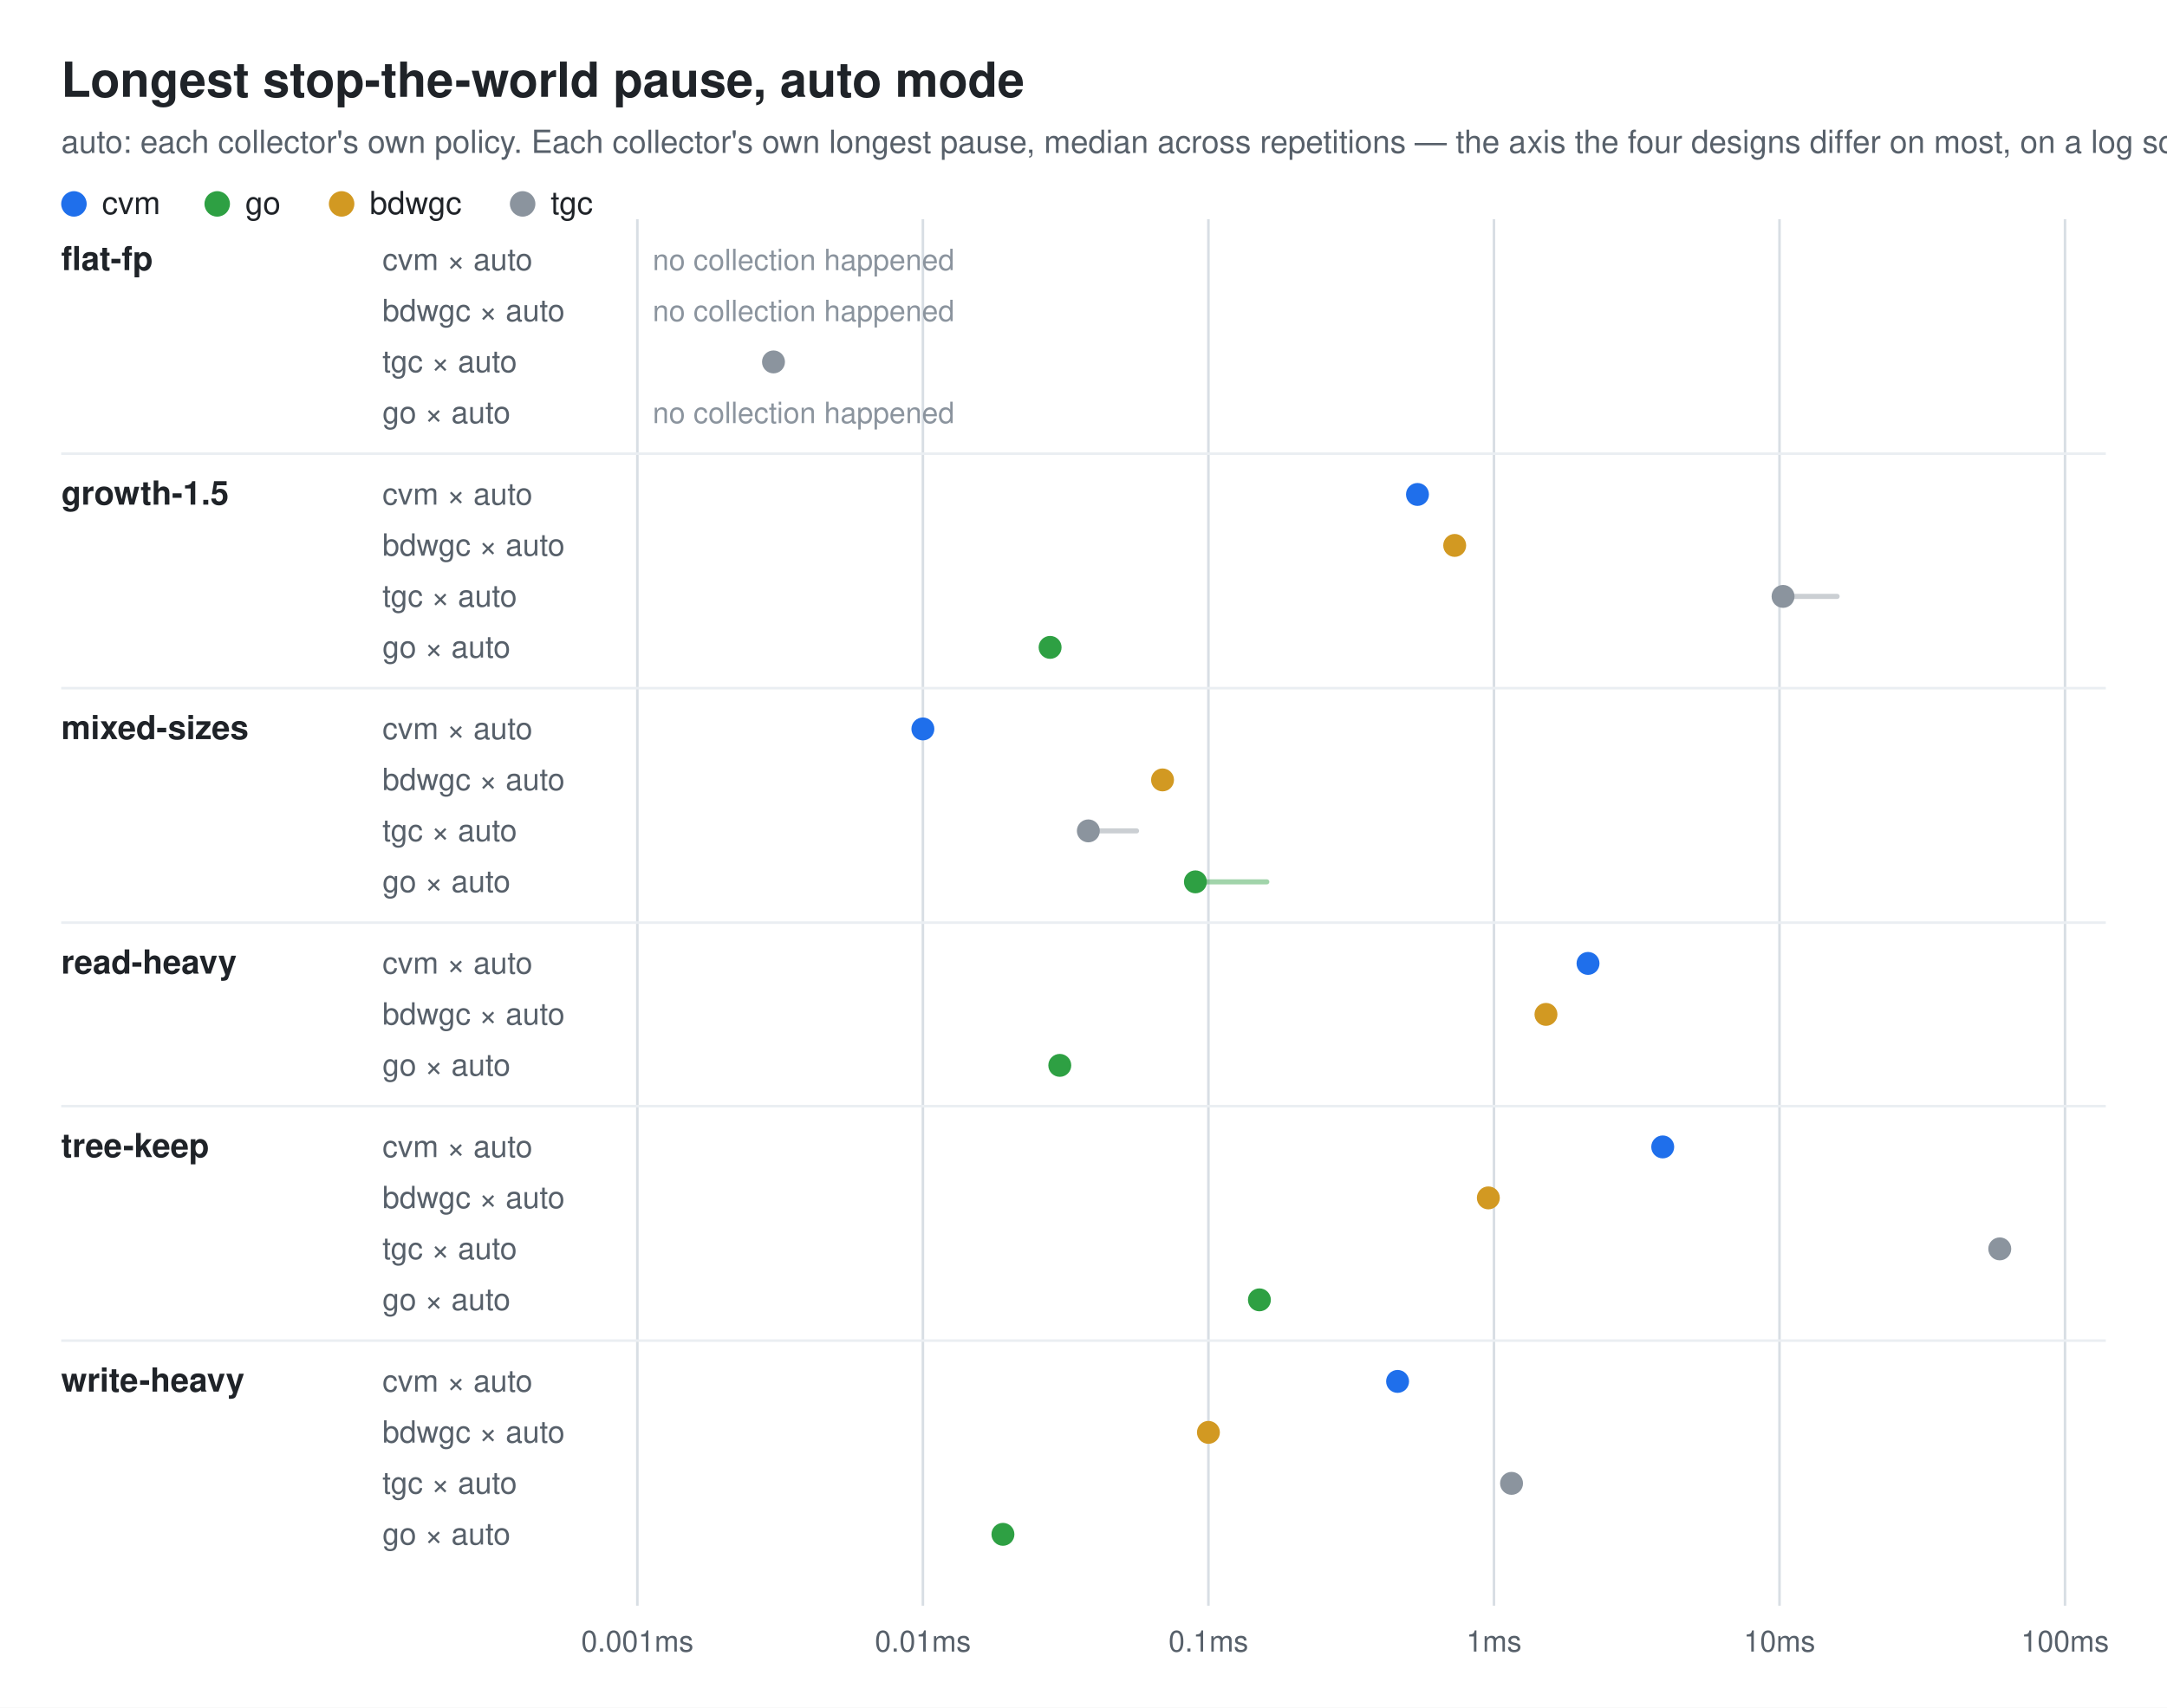
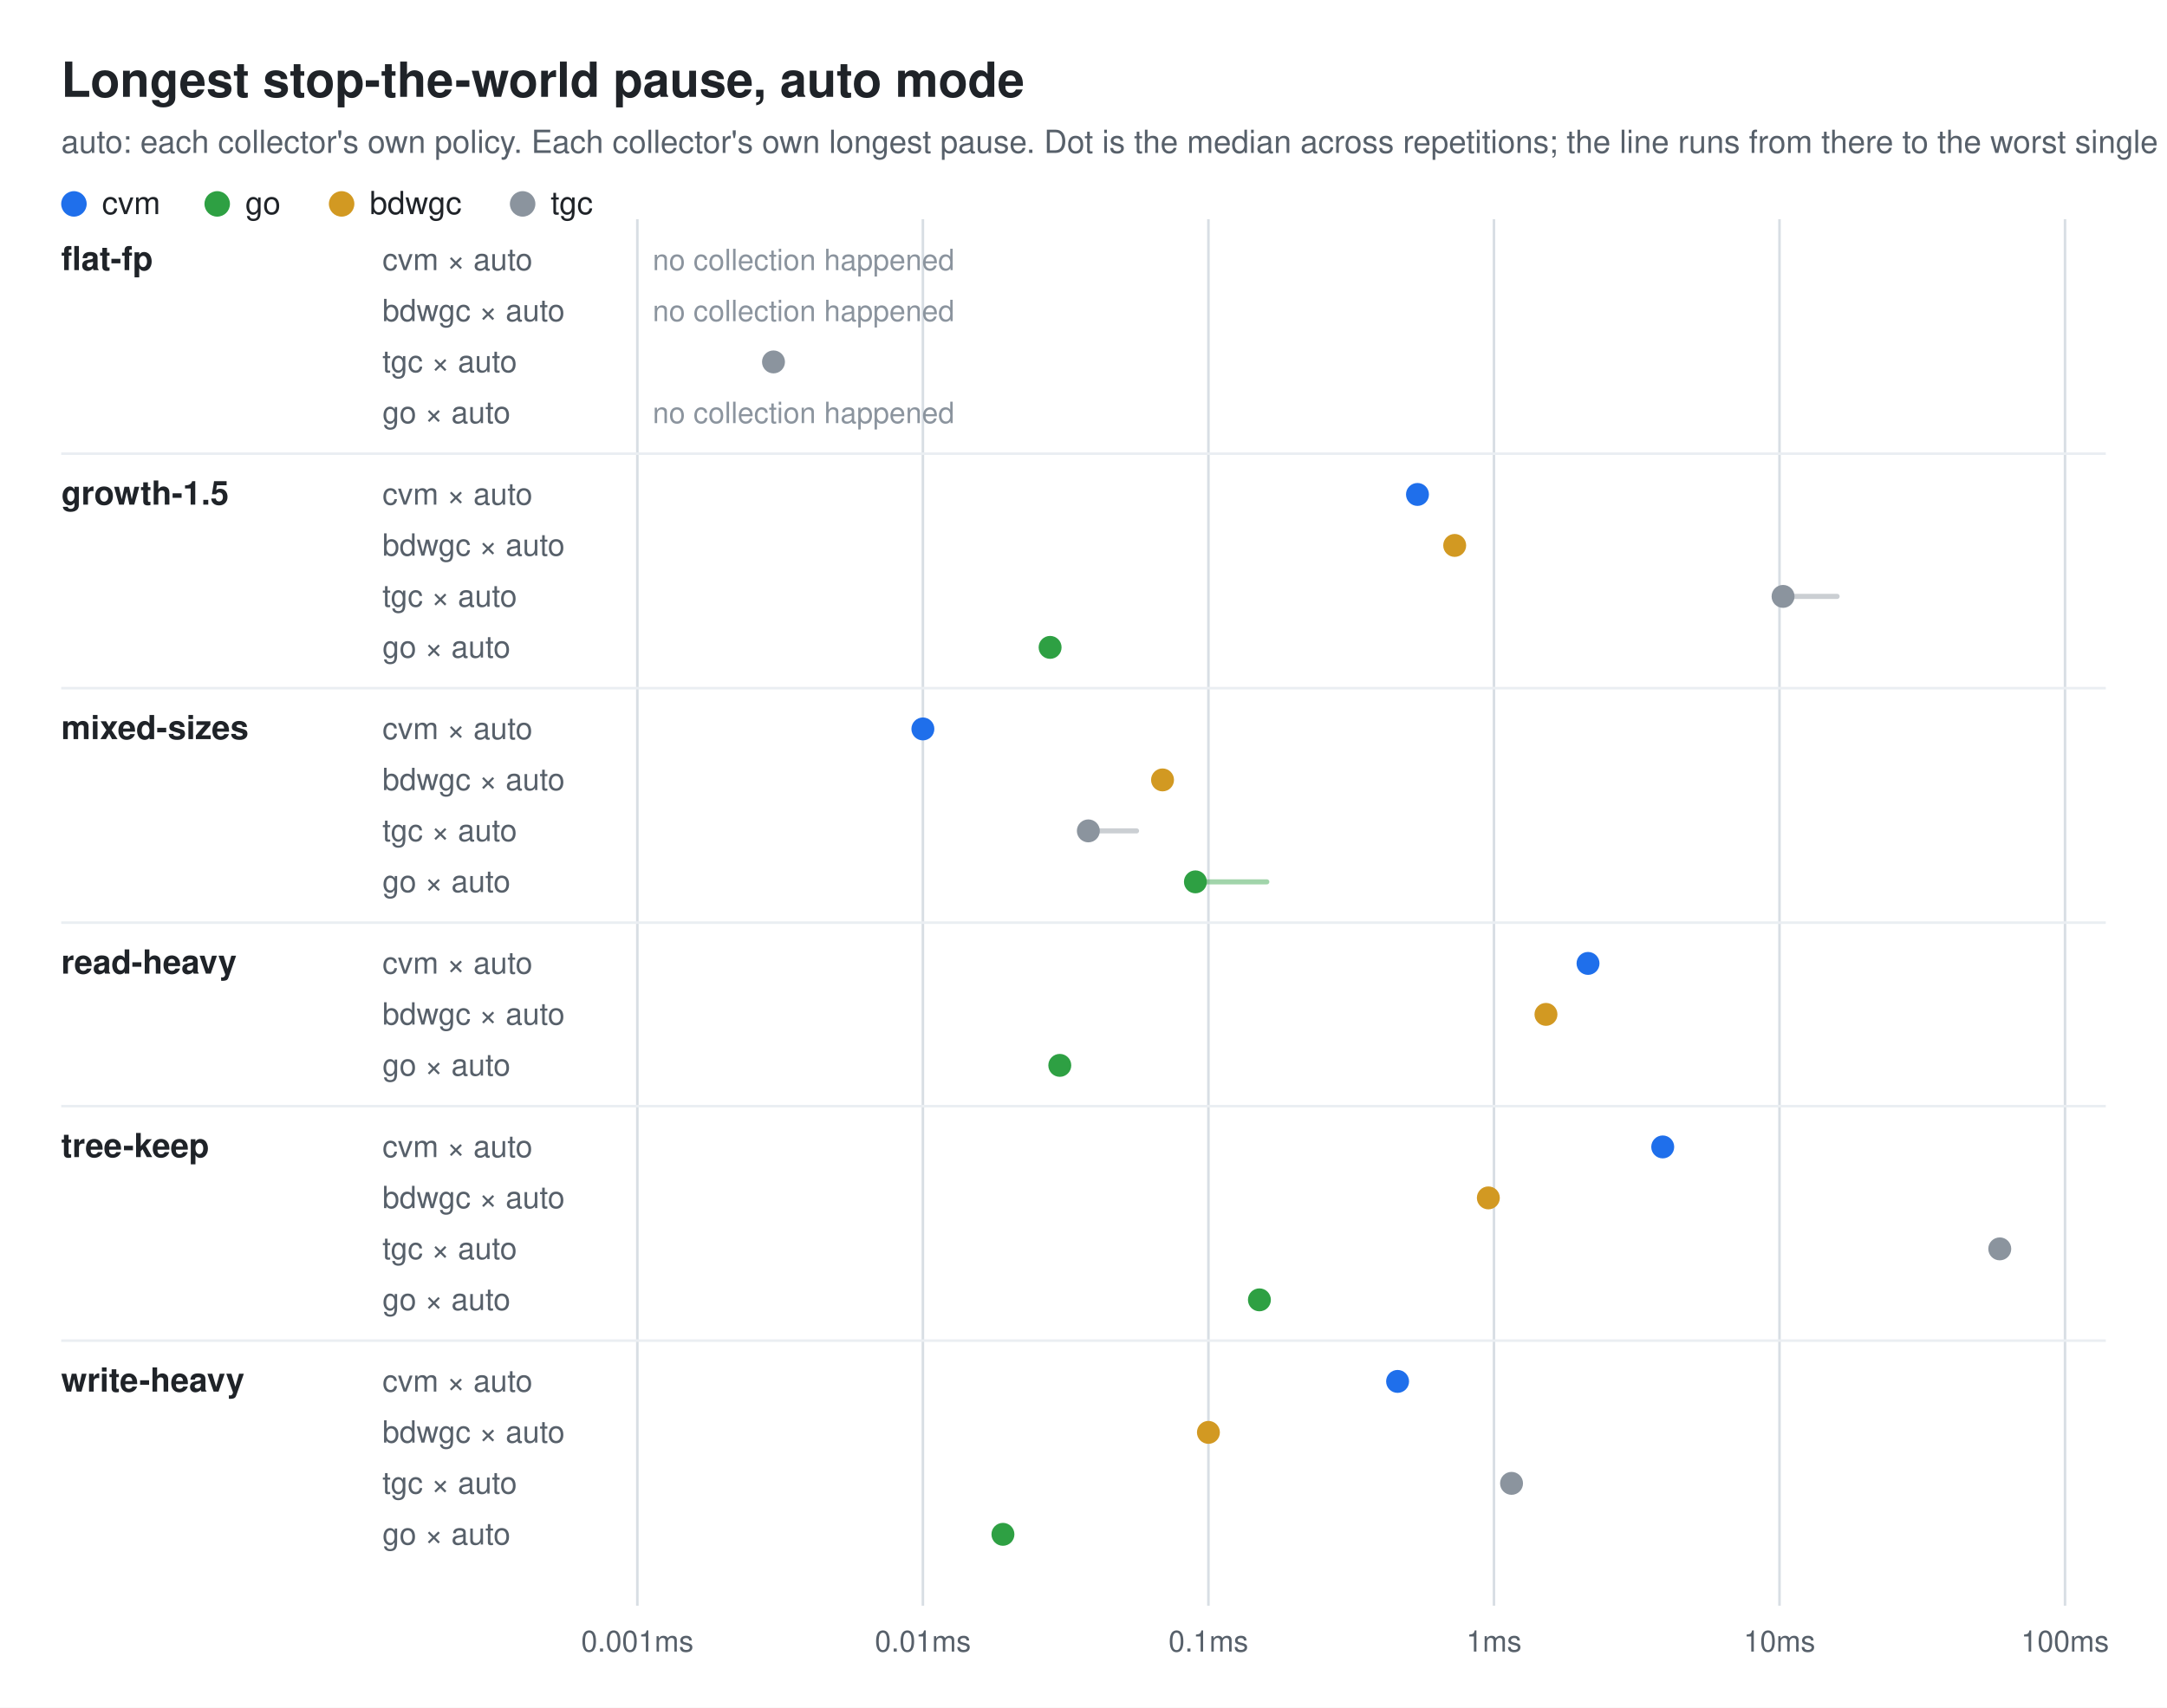
<svg xmlns="http://www.w3.org/2000/svg" width="850" height="670" viewBox="0 0 850 670" font-family="-apple-system, BlinkMacSystemFont, 'Segoe UI', Helvetica, Arial, sans-serif">
  <rect width="850" height="670" fill="#ffffff" />
  <text x="24" y="38" font-size="19" font-weight="600" fill="#1f2328">Longest stop-the-world pause, auto mode</text>
-   <text x="24" y="60" font-size="12.5" fill="#57606a">auto: each collector's own policy. Each collector's own longest pause, median across repetitions — the axis the four designs differ on most, on a log scale.</text>
+   <text x="24" y="60" font-size="12.5" fill="#57606a">auto: each collector's own policy. Each collector's own longest pause. Dot is the median across repetitions; the line runs from there to the worst single pause in the run — not a min-to-max spread, which the results do not record for this column. Log scale: this is the axis the four designs differ on most.</text>
  <circle cx="29" cy="80" r="5" fill="#1f6feb" />
  <text x="40" y="84" font-size="12.5" fill="#1f2328">cvm</text>
  <circle cx="85.2" cy="80" r="5" fill="#2ea043" />
  <text x="96.2" y="84" font-size="12.5" fill="#1f2328">go</text>
  <circle cx="134" cy="80" r="5" fill="#d29922" />
  <text x="145" y="84" font-size="12.5" fill="#1f2328">bdwgc</text>
  <circle cx="205" cy="80" r="5" fill="#8b949e" />
  <text x="216" y="84" font-size="12.5" fill="#1f2328">tgc</text>
  <line x1="250.0" y1="86" x2="250.0" y2="630.0" stroke="#d8dee4" stroke-width="1" />
  <text x="250.0" y="648" font-size="11.5" fill="#57606a" text-anchor="middle">0.001ms</text>
  <line x1="362.0" y1="86" x2="362.0" y2="630.0" stroke="#d8dee4" stroke-width="1" />
  <text x="362.0" y="648" font-size="11.5" fill="#57606a" text-anchor="middle">0.01ms</text>
  <line x1="474.0" y1="86" x2="474.0" y2="630.0" stroke="#d8dee4" stroke-width="1" />
  <text x="474.0" y="648" font-size="11.5" fill="#57606a" text-anchor="middle">0.1ms</text>
  <line x1="586.0" y1="86" x2="586.0" y2="630.0" stroke="#d8dee4" stroke-width="1" />
  <text x="586.0" y="648" font-size="11.5" fill="#57606a" text-anchor="middle">1ms</text>
  <line x1="698.0" y1="86" x2="698.0" y2="630.0" stroke="#d8dee4" stroke-width="1" />
  <text x="698.0" y="648" font-size="11.5" fill="#57606a" text-anchor="middle">10ms</text>
  <line x1="810.0" y1="86" x2="810.0" y2="630.0" stroke="#d8dee4" stroke-width="1" />
  <text x="810.0" y="648" font-size="11.5" fill="#57606a" text-anchor="middle">100ms</text>
  <text x="24" y="106.0" font-size="13" font-weight="600" fill="#1f2328">flat-fp</text>
  <text x="150" y="106.0" font-size="12" fill="#57606a">cvm × auto</text>
  <text x="256.0" y="106.0" font-size="11.5" fill="#8b949e">no collection happened</text>
  <text x="150" y="126.0" font-size="12" fill="#57606a">bdwgc × auto</text>
  <text x="256.0" y="126.0" font-size="11.5" fill="#8b949e">no collection happened</text>
  <text x="150" y="146.0" font-size="12" fill="#57606a">tgc × auto</text>
  <circle cx="303.4" cy="142.0" r="4.5" fill="#8b949e" />
  <text x="150" y="166.0" font-size="12" fill="#57606a">go × auto</text>
  <text x="256.0" y="166.0" font-size="11.5" fill="#8b949e">no collection happened</text>
  <line x1="24" y1="178.0" x2="826.0" y2="178.0" stroke="#eaeef2" stroke-width="1" />
  <text x="24" y="198.0" font-size="13" font-weight="600" fill="#1f2328">growth-1.5</text>
  <text x="150" y="198.0" font-size="12" fill="#57606a">cvm × auto</text>
  <circle cx="556.0" cy="194.0" r="4.5" fill="#1f6feb" />
  <text x="150" y="218.0" font-size="12" fill="#57606a">bdwgc × auto</text>
  <circle cx="570.6" cy="214.0" r="4.5" fill="#d29922" />
  <text x="150" y="238.0" font-size="12" fill="#57606a">tgc × auto</text>
  <line x1="699.4" y1="234.0" x2="720.6" y2="234.0" stroke="#8b949e" stroke-width="2" stroke-linecap="round" opacity="0.45" />
  <circle cx="699.4" cy="234.0" r="4.5" fill="#8b949e" />
  <text x="150" y="258.0" font-size="12" fill="#57606a">go × auto</text>
  <circle cx="411.9" cy="254.0" r="4.5" fill="#2ea043" />
  <line x1="24" y1="270.0" x2="826.0" y2="270.0" stroke="#eaeef2" stroke-width="1" />
  <text x="24" y="290.0" font-size="13" font-weight="600" fill="#1f2328">mixed-sizes</text>
  <text x="150" y="290.0" font-size="12" fill="#57606a">cvm × auto</text>
  <circle cx="362.0" cy="286.0" r="4.5" fill="#1f6feb" />
  <text x="150" y="310.0" font-size="12" fill="#57606a">bdwgc × auto</text>
  <circle cx="456.0" cy="306.0" r="4.5" fill="#d29922" />
  <text x="150" y="330.0" font-size="12" fill="#57606a">tgc × auto</text>
  <line x1="426.9" y1="326.0" x2="445.8" y2="326.0" stroke="#8b949e" stroke-width="2" stroke-linecap="round" opacity="0.45" />
  <circle cx="426.9" cy="326.0" r="4.5" fill="#8b949e" />
  <text x="150" y="350.0" font-size="12" fill="#57606a">go × auto</text>
  <line x1="468.9" y1="346.0" x2="496.9" y2="346.0" stroke="#2ea043" stroke-width="2" stroke-linecap="round" opacity="0.45" />
  <circle cx="468.9" cy="346.0" r="4.5" fill="#2ea043" />
  <line x1="24" y1="362.0" x2="826.0" y2="362.0" stroke="#eaeef2" stroke-width="1" />
  <text x="24" y="382.0" font-size="13" font-weight="600" fill="#1f2328">read-heavy</text>
  <text x="150" y="382.0" font-size="12" fill="#57606a">cvm × auto</text>
  <circle cx="622.9" cy="378.0" r="4.5" fill="#1f6feb" />
  <text x="150" y="402.0" font-size="12" fill="#57606a">bdwgc × auto</text>
  <circle cx="606.4" cy="398.0" r="4.5" fill="#d29922" />
  <text x="150" y="422.0" font-size="12" fill="#57606a">go × auto</text>
  <circle cx="415.7" cy="418.0" r="4.5" fill="#2ea043" />
  <line x1="24" y1="434.0" x2="826.0" y2="434.0" stroke="#eaeef2" stroke-width="1" />
  <text x="24" y="454.0" font-size="13" font-weight="600" fill="#1f2328">tree-keep</text>
  <text x="150" y="454.0" font-size="12" fill="#57606a">cvm × auto</text>
  <line x1="652.2" y1="450.0" x2="654.8" y2="450.0" stroke="#1f6feb" stroke-width="2" stroke-linecap="round" opacity="0.45" />
  <circle cx="652.2" cy="450.0" r="4.5" fill="#1f6feb" />
  <text x="150" y="474.0" font-size="12" fill="#57606a">bdwgc × auto</text>
  <circle cx="583.8" cy="470.0" r="4.5" fill="#d29922" />
  <text x="150" y="494.0" font-size="12" fill="#57606a">tgc × auto</text>
  <line x1="784.4" y1="490.0" x2="787.5" y2="490.0" stroke="#8b949e" stroke-width="2" stroke-linecap="round" opacity="0.45" />
  <circle cx="784.4" cy="490.0" r="4.5" fill="#8b949e" />
  <text x="150" y="514.0" font-size="12" fill="#57606a">go × auto</text>
  <circle cx="494.0" cy="510.0" r="4.5" fill="#2ea043" />
  <line x1="24" y1="526.0" x2="826.0" y2="526.0" stroke="#eaeef2" stroke-width="1" />
  <text x="24" y="546.0" font-size="13" font-weight="600" fill="#1f2328">write-heavy</text>
  <text x="150" y="546.0" font-size="12" fill="#57606a">cvm × auto</text>
  <circle cx="548.2" cy="542.0" r="4.5" fill="#1f6feb" />
  <text x="150" y="566.0" font-size="12" fill="#57606a">bdwgc × auto</text>
  <circle cx="474.0" cy="562.0" r="4.5" fill="#d29922" />
  <text x="150" y="586.0" font-size="12" fill="#57606a">tgc × auto</text>
  <circle cx="592.9" cy="582.0" r="4.5" fill="#8b949e" />
  <text x="150" y="606.0" font-size="12" fill="#57606a">go × auto</text>
  <circle cx="393.4" cy="602.0" r="4.5" fill="#2ea043" />
</svg>
